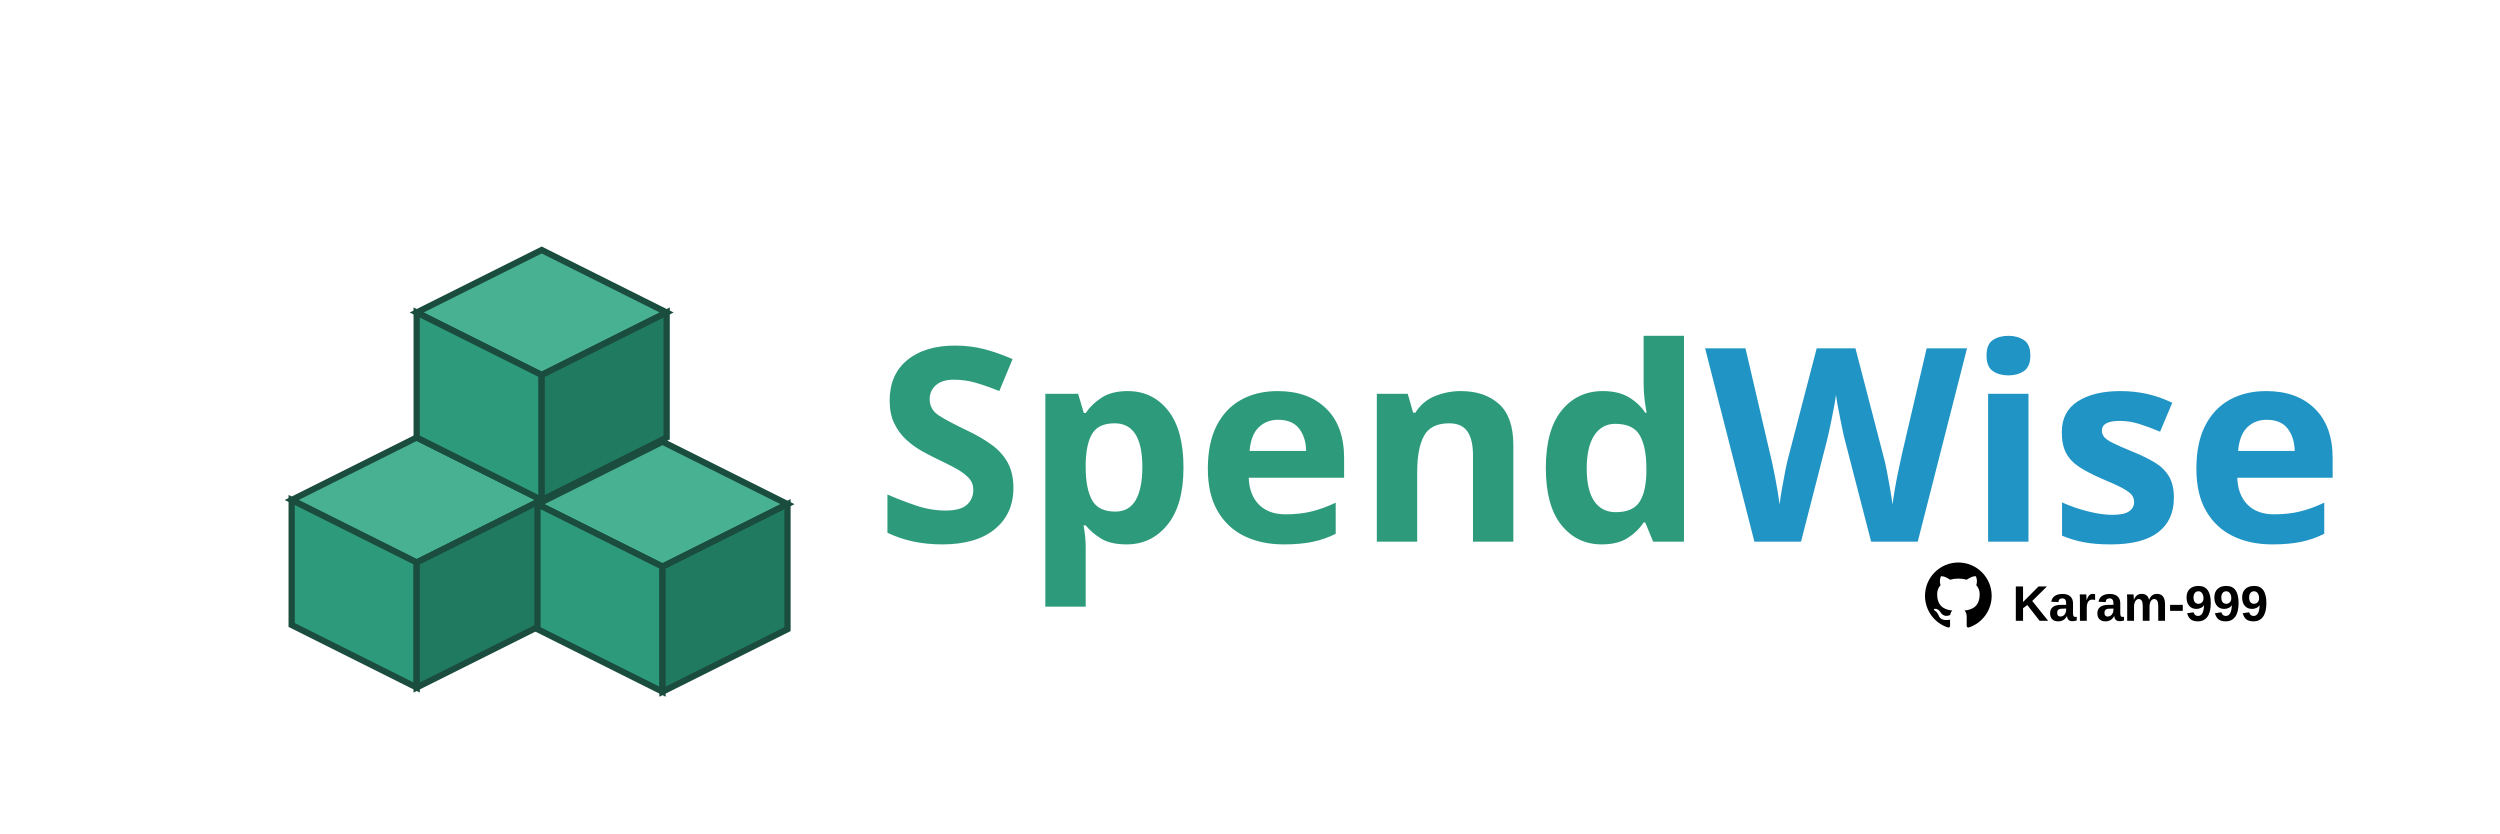
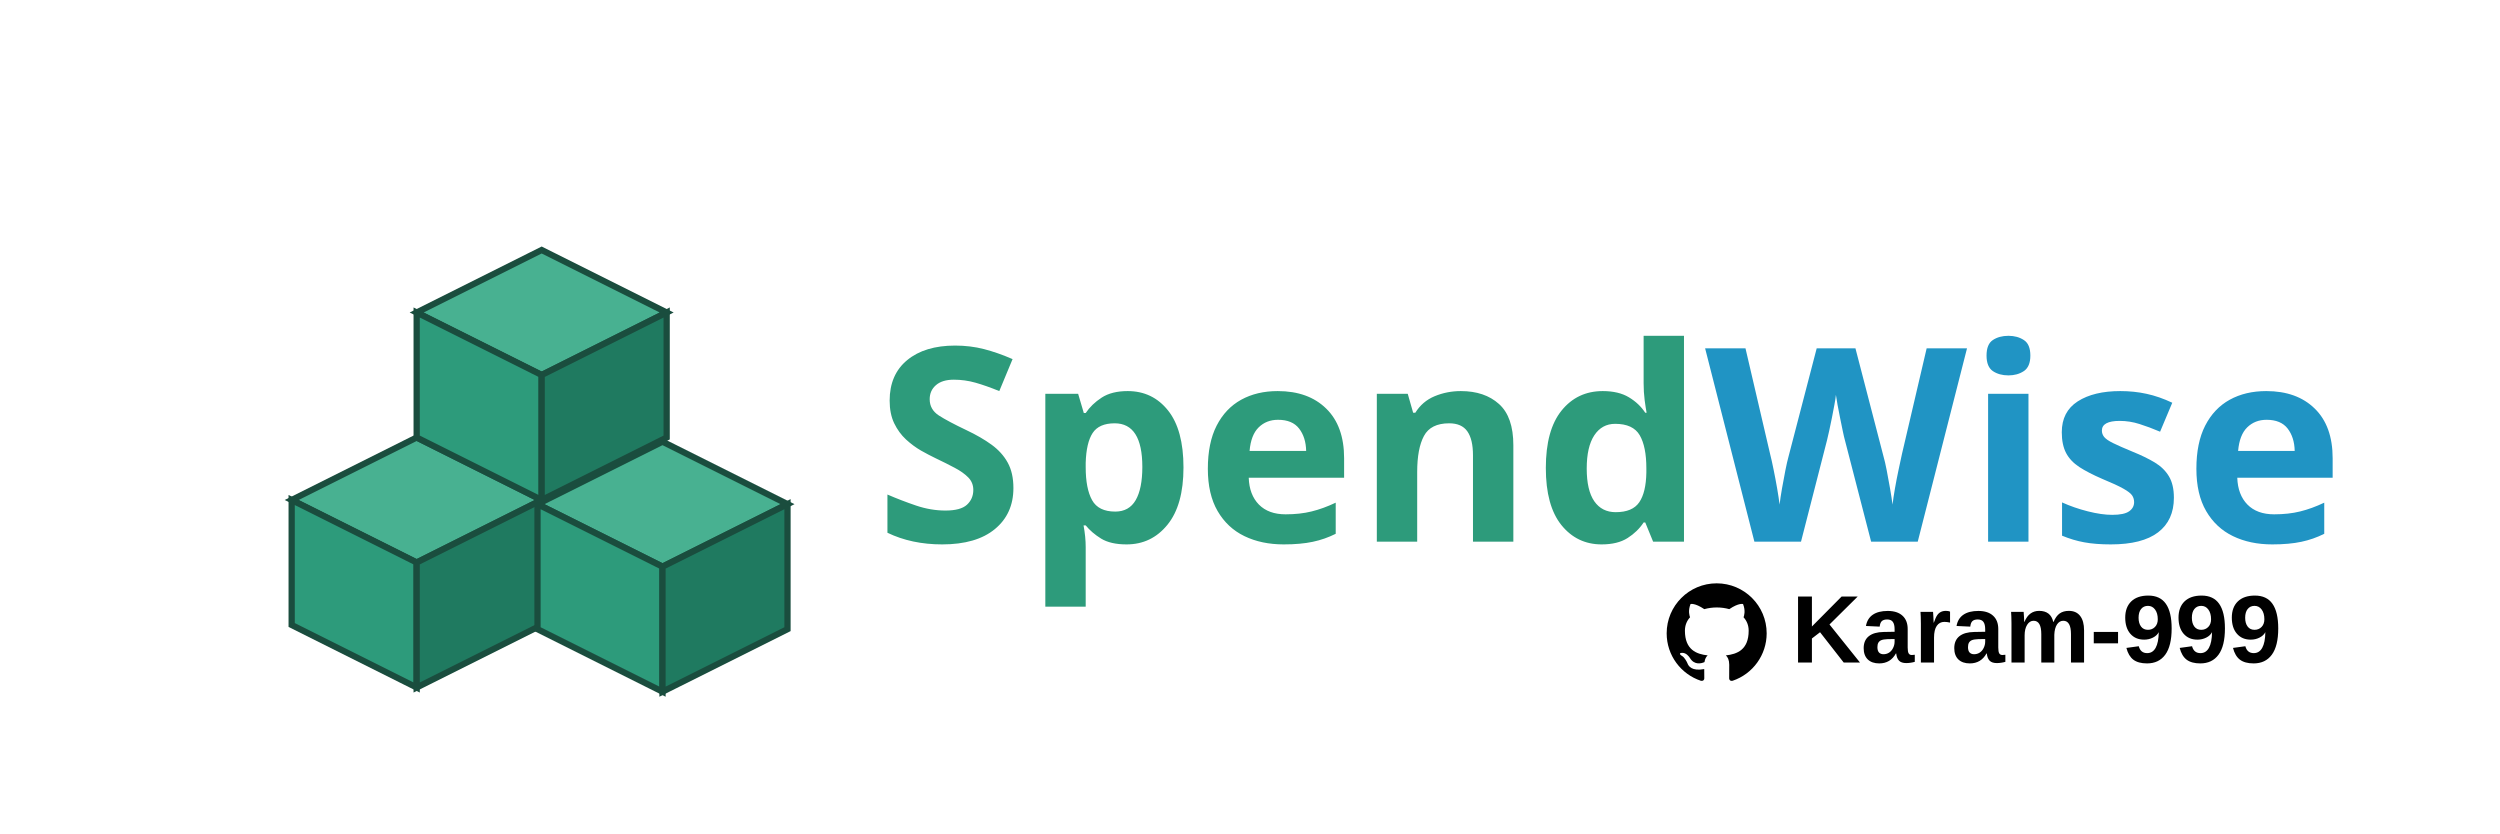
<svg xmlns="http://www.w3.org/2000/svg" width="600" height="200" viewBox="0 0 600 200">
  <defs>
    <style>
      .cube-top  { fill: #48b191; stroke: #1a4d3e; stroke-width: 1.5; }
      .cube-left { fill: #2d9b7b; stroke: #1a4d3e; stroke-width: 1.5; }
      .cube-right{ fill: #1f7a60; stroke: #1a4d3e; stroke-width: 1.5; }
      .text-main { fill: #2d9b7b; font-family: 'Segoe UI', Tahoma, Geneva, Verdana, sans-serif; font-weight: 700; font-size: 65px; }
      .text-wise { fill: #2094c4; }
    </style>
  </defs>
  <g transform="translate(75, 60)">
    <g transform="translate(-5, 45)">
      <path class="cube-top" d="M30 0 L60 15 L30 30 L0 15 Z" />
      <path class="cube-left" d="M0 15 L0 45 L30 60 L30 30 Z" />
      <path class="cube-right" d="M30 30 L30 60 L60 45 L60 15 Z" />
    </g>
    <g transform="translate(54, 46)">
      <path class="cube-top" d="M30 0 L60 15 L30 30 L0 15 Z" />
      <path class="cube-left" d="M0 15 L0 45 L30 60 L30 30 Z" />
      <path class="cube-right" d="M30 30 L30 60 L60 45 L60 15 Z" />
    </g>
    <g transform="translate(25, 0)">
      <path class="cube-top" d="M30 0 L60 15 L30 30 L0 15 Z" />
      <path class="cube-left" d="M0 15 L0 45 L30 60 L30 30 Z" />
      <path class="cube-right" d="M30 30 L30 60 L60 45 L60 15 Z" />
-       <g transform="translate(362, 75) scale(1)">
+       <g transform="translate(300, 80) scale(1.5)">
        <path fill="#000000" d="M8 0C3.58 0 0 3.58 0 8c0 3.54 2.29 6.53 5.47 7.59              .4.07.55-.17.55-.38 0-.19-.01-.82-.01-1.49              -2.01.37-2.53-.49-2.69-.94-.09-.23-.48-.94-.82-1.13              -.28-.15-.68-.52-.01-.53.63-.01 1.08.58 1.23.82              .72 1.21 1.87.87 2.33.66.07-.52.28-.87.51-1.07              -1.78-.2-3.64-.89-3.64-3.95 0-.87.31-1.59.82-2.15              -.08-.2-.36-1.02.08-2.12 0 0 .67-.21 2.2.82              .64-.18 1.32-.27 2-.27s1.36.09 2 .27c1.53-1.04 2.2-.82 2.2-.82              .44 1.1.16 1.92.08 2.12.51.56.82 1.27.82 2.15              0 3.07-1.87 3.75-3.65 3.95.29.25.54.73.54 1.48              0 1.07-.01 1.93-.01 2.2 0 .21.15.46.55.38              A8.01 8.01 0 0 0 16 8c0-4.42-3.58-8-8-8" />
      </g>
-       <text x="383" y="89" fill="#00000" font-family="Arial" font-weight="bold" font-size="12">Karam-999</text>
+       <text x="330" y="99" fill="#00000" font-family="Arial" font-weight="bold" font-size="23">Karam-999</text>
    </g>
  </g>
  <text x="210" y="130" class="text-main">
    Spend<tspan class="text-wise">Wise</tspan>
  </text>
</svg>
